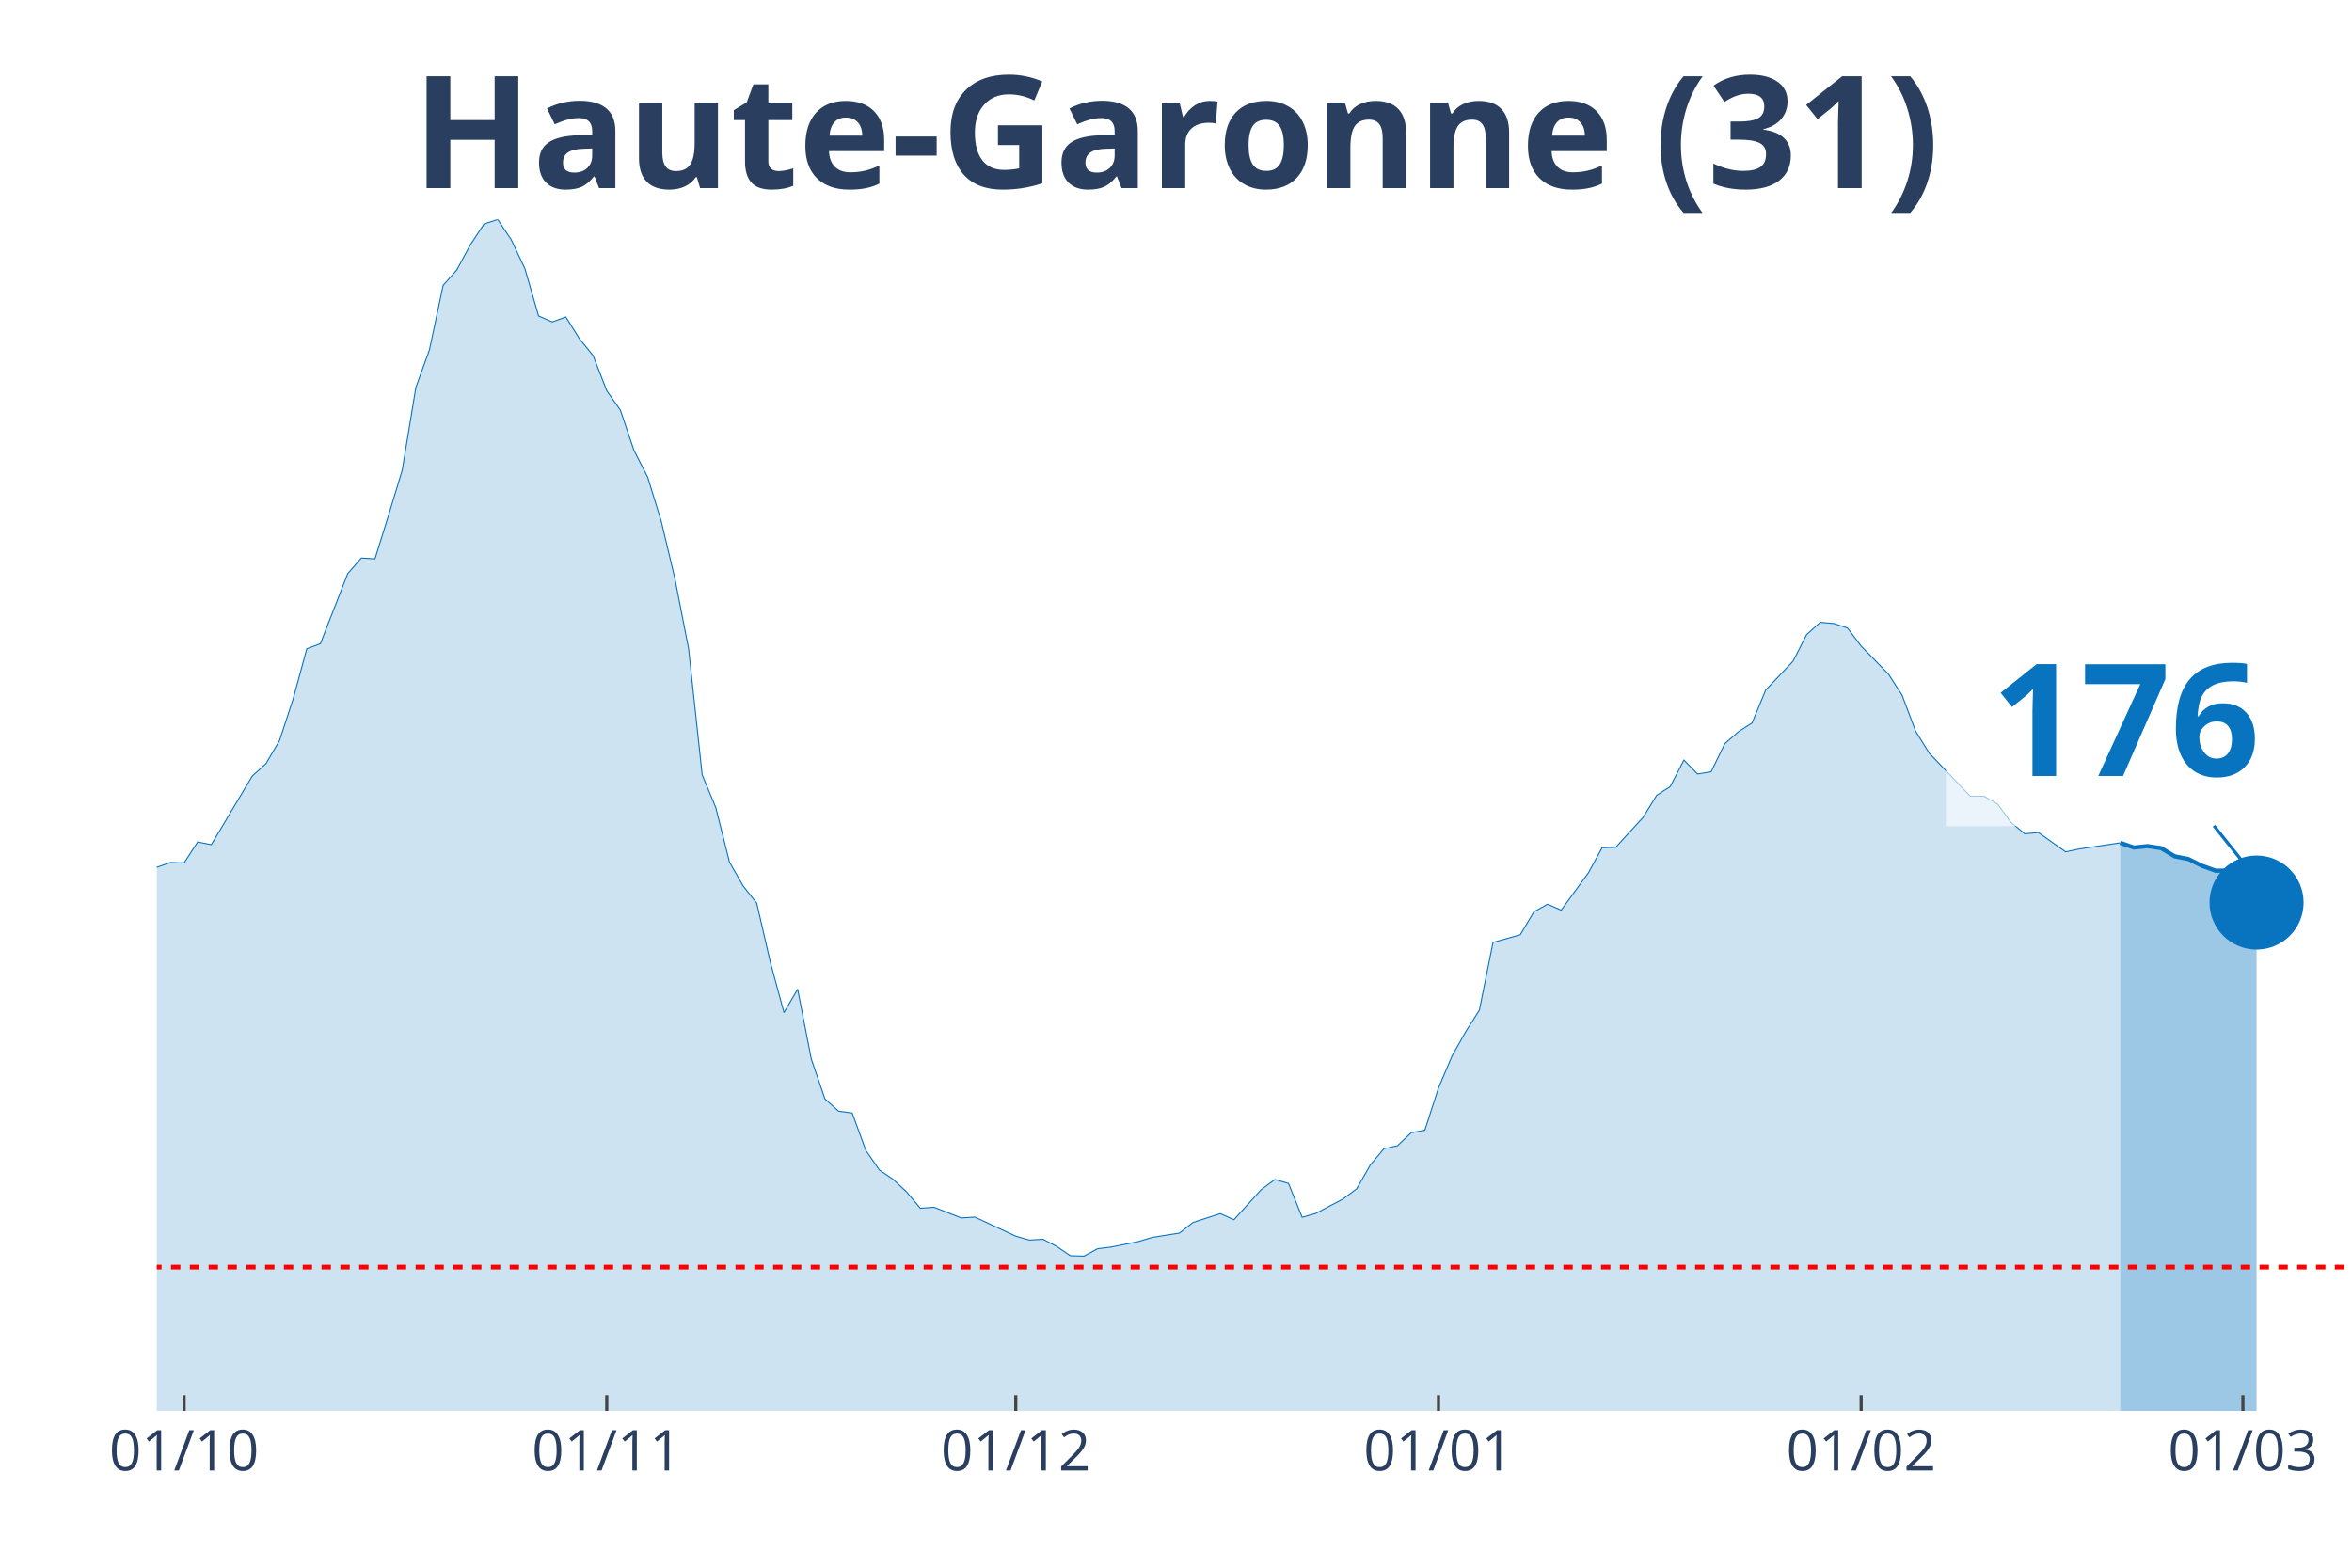
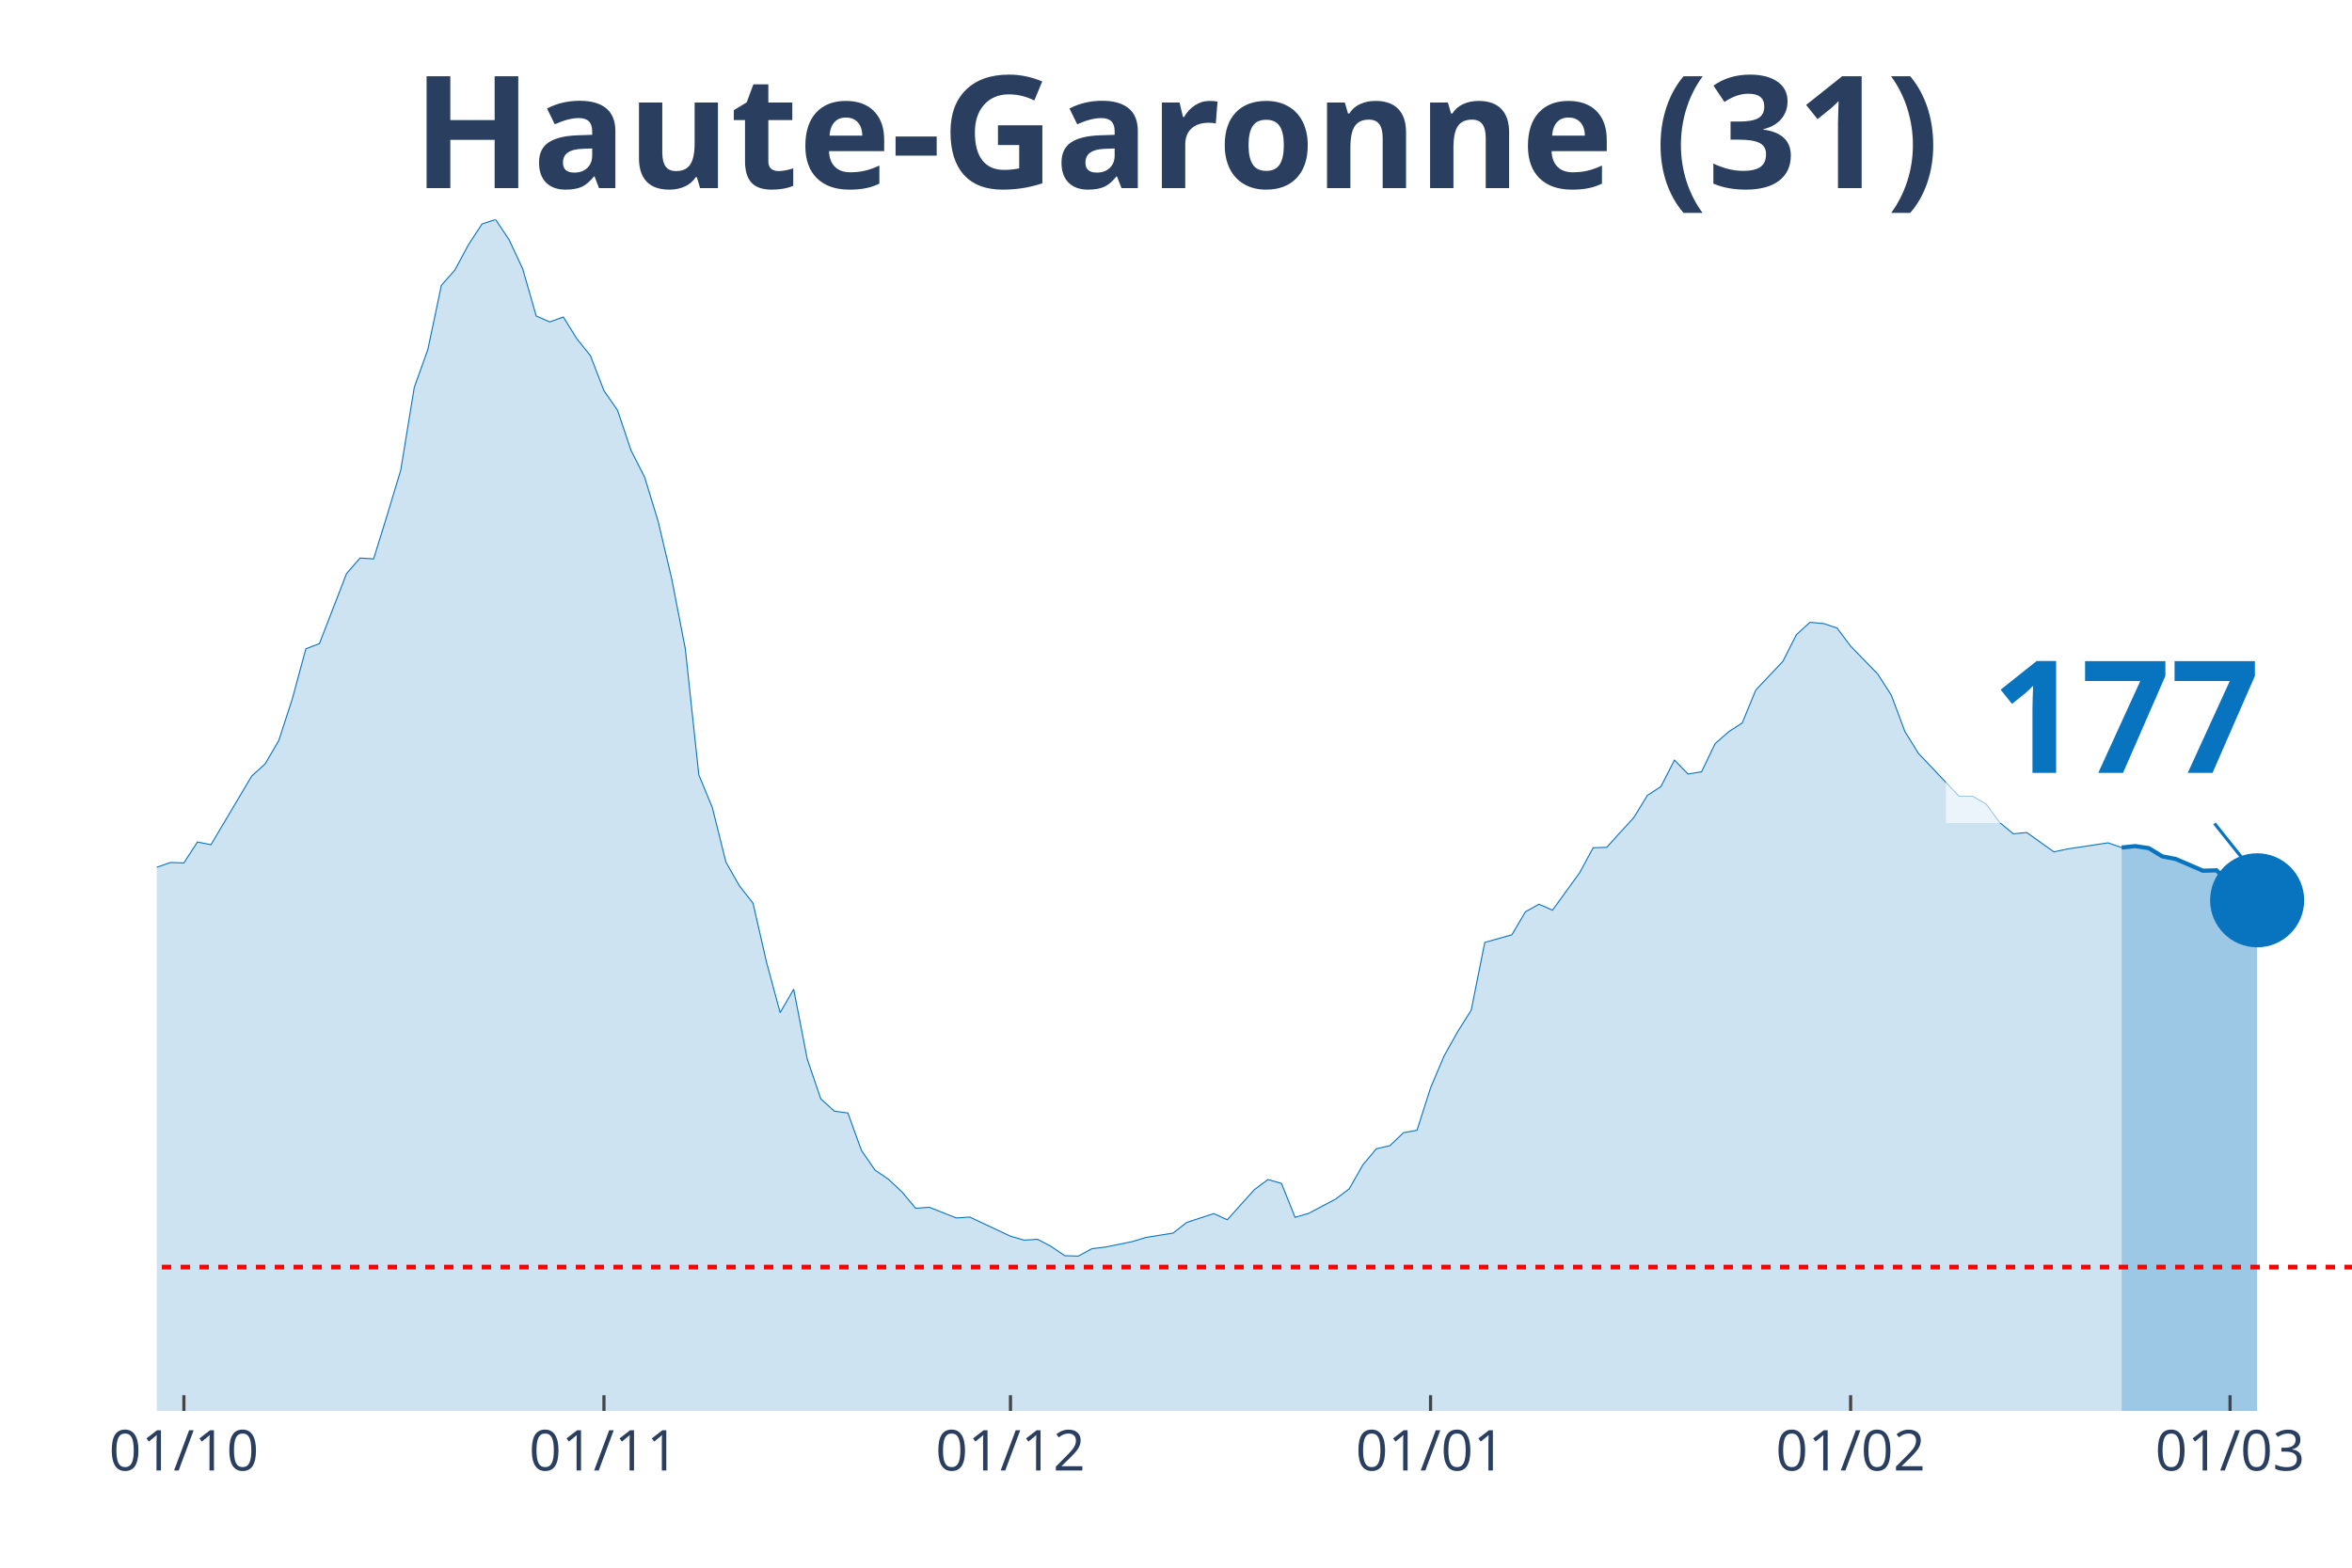
<svg xmlns="http://www.w3.org/2000/svg" class="main-svg" width="1125" height="750" style="" viewBox="0 0 750 500">
  <rect x="0" y="0" width="750" height="500" style="fill: rgb(0, 0, 0); fill-opacity: 0;" />
-   <defs id="defs-34b29c">
+   <defs id="defs-7219d0">
    <g class="clips">
-       <clipPath id="clip34b29cxyplot" class="plotclip">
+       <clipPath id="clip7219d0xyplot" class="plotclip">
        <rect width="700" height="380" />
      </clipPath>
-       <clipPath class="axesclip" id="clip34b29cx">
+       <clipPath class="axesclip" id="clip7219d0x">
        <rect x="50" y="0" width="700" height="500" />
      </clipPath>
-       <clipPath class="axesclip" id="clip34b29cy">
+       <clipPath class="axesclip" id="clip7219d0y">
        <rect x="0" y="70" width="750" height="380" />
      </clipPath>
-       <clipPath class="axesclip" id="clip34b29cxy">
+       <clipPath class="axesclip" id="clip7219d0xy">
        <rect x="50" y="70" width="700" height="380" />
      </clipPath>
    </g>
    <g class="gradients" />
  </defs>
  <g class="bglayer">
    <rect class="bg" x="50" y="70" width="700" height="380" style="fill: rgb(0, 0, 0); fill-opacity: 0; stroke-width: 0;" />
  </g>
  <g class="layer-below">
    <g class="imagelayer" />
    <g class="shapelayer" />
  </g>
  <g class="cartesianlayer">
    <g class="subplot xy">
      <g class="layer-subplot">
        <g class="shapelayer" />
        <g class="imagelayer" />
      </g>
      <g class="gridlayer">
        <g class="x">
-           <path class="xgrid crisp" transform="translate(58.7,0)" d="M0,70v380" style="stroke: rgb(255, 255, 255); stroke-opacity: 1; stroke-width: 1px;" />
-           <path class="xgrid crisp" transform="translate(193.48,0)" d="M0,70v380" style="stroke: rgb(255, 255, 255); stroke-opacity: 1; stroke-width: 1px;" />
-           <path class="xgrid crisp" transform="translate(323.91,0)" d="M0,70v380" style="stroke: rgb(255, 255, 255); stroke-opacity: 1; stroke-width: 1px;" />
-           <path class="xgrid crisp" transform="translate(458.7,0)" d="M0,70v380" style="stroke: rgb(255, 255, 255); stroke-opacity: 1; stroke-width: 1px;" />
-           <path class="xgrid crisp" transform="translate(593.48,0)" d="M0,70v380" style="stroke: rgb(255, 255, 255); stroke-opacity: 1; stroke-width: 1px;" />
-           <path class="xgrid crisp" transform="translate(715.22,0)" d="M0,70v380" style="stroke: rgb(255, 255, 255); stroke-opacity: 1; stroke-width: 1px;" />
+           <path class="xgrid crisp" transform="translate(58.64,0)" d="M0,70v380" style="stroke: rgb(255, 255, 255); stroke-opacity: 1; stroke-width: 1px;" />
+           <path class="xgrid crisp" transform="translate(192.59,0)" d="M0,70v380" style="stroke: rgb(255, 255, 255); stroke-opacity: 1; stroke-width: 1px;" />
+           <path class="xgrid crisp" transform="translate(322.22,0)" d="M0,70v380" style="stroke: rgb(255, 255, 255); stroke-opacity: 1; stroke-width: 1px;" />
+           <path class="xgrid crisp" transform="translate(456.17,0)" d="M0,70v380" style="stroke: rgb(255, 255, 255); stroke-opacity: 1; stroke-width: 1px;" />
+           <path class="xgrid crisp" transform="translate(590.12,0)" d="M0,70v380" style="stroke: rgb(255, 255, 255); stroke-opacity: 1; stroke-width: 1px;" />
+           <path class="xgrid crisp" transform="translate(711.11,0)" d="M0,70v380" style="stroke: rgb(255, 255, 255); stroke-opacity: 1; stroke-width: 1px;" />
        </g>
        <g class="y" />
      </g>
      <g class="zerolinelayer" />
      <path class="xlines-below" />
      <path class="ylines-below" />
      <g class="overlines-below" />
      <g class="xaxislayer-below" />
      <g class="yaxislayer-below" />
      <g class="overaxes-below" />
-       <g class="plot" transform="translate(50, 70)" clip-path="url('#clip34b29cxyplot')">
+       <g class="plot" transform="translate(50, 70)" clip-path="url('#clip7219d0xyplot')">
        <g class="scatterlayer mlayer">
-           <g class="trace scatter traceefea1c" style="stroke-miterlimit: 2;">
+           <g class="trace scatter trace7b0c1e" style="stroke-miterlimit: 2;">
            <g class="fills">
              <g>
-                 <path class="js-fill" d="M626.09,380L-591.3,380L-591.3,375.74L-543.48,378.62L-539.13,378.69L-439.13,376.27L-434.78,376.2L-386.96,376.59L-382.61,377.32L-317.39,373.71L-313.04,372.6L-300,369.33L-295.65,369.2L-278.26,367.69L-273.91,366.18L-260.87,362.58L-256.52,359.83L-234.78,351.91L-230.43,352.37L-200,340.19L-195.65,336.58L-156.52,323.75L-152.17,323.82L-143.48,321.33L-139.13,320.61L-130.43,311.9L-126.09,297.49L-121.74,290.94L-117.39,291.34L-113.04,291.07L-108.7,277.45L-95.65,243.6L-91.3,234.36L-86.96,231.29L-82.61,230.83L-78.26,213.28L-73.91,202.21L-69.57,192.39L-65.22,176.74L-60.87,162.73L-56.52,155.72L-52.17,152.38L-47.83,155.65L-43.48,152.51L-39.13,156.9L-34.78,170.72L-30.43,179.62L-26.09,182.37L-21.74,183.62L-13.04,204.24L-8.7,209.61L-4.35,211.77L0,206.6L4.35,205.09L8.7,205.22L13.04,198.55L17.39,199.4L30.43,177.53L34.78,173.6L39.13,166.2L43.48,152.9L47.83,136.93L52.17,135.29L60.87,112.96L65.22,107.98L69.57,108.24L73.91,94.3L78.26,79.96L82.61,53.57L86.96,41.52L91.3,21.02L95.65,16.11L100,8.05L104.35,1.44L108.7,0L113.04,6.48L117.39,15.72L121.74,30.78L126.09,32.68L130.43,31.1L134.78,38.05L139.13,43.42L143.48,54.61L147.83,60.83L152.17,73.67L156.52,82.18L160.87,96.33L165.22,114.6L169.57,136.86L173.91,177.13L178.26,187.61L182.61,204.96L186.96,212.56L191.3,218.06L195.65,236.92L200,252.96L204.35,245.5L208.7,267.76L213.04,280.47L217.39,284.39L221.74,284.98L226.09,296.9L230.43,303.19L234.78,306.13L239.13,310.19L243.48,315.37L247.83,315.04L256.52,318.45L260.87,318.18L273.91,324.27L278.26,325.52L282.61,325.26L286.96,327.55L291.3,330.49L295.65,330.63L300,328.27L304.35,327.74L313.04,325.98L317.39,324.67L326.09,323.29L330.43,319.89L339.13,317.07L343.48,319.03L352.17,309.41L356.52,306.2L360.87,307.44L365.22,318.25L369.57,317L373.91,314.71L378.26,312.42L382.61,309.15L386.96,301.55L391.3,296.38L395.65,295.4L400,291.27L404.35,290.48L408.7,276.99L413.04,266.78L417.39,259.05L421.74,252.18L426.09,230.57L434.78,228.14L439.13,220.81L443.48,218.39L447.83,220.29L456.52,208.37L460.87,200.38L465.22,200.25L469.57,195.47L473.91,190.75L478.26,183.68L482.61,180.87L486.96,172.42L491.3,176.87L495.65,176.15L500,167.18L504.35,163.38L508.7,160.57L513.04,150.09L521.74,140.92L526.09,132.41L530.43,128.48L534.78,128.87L539.13,130.31L543.48,136.07L552.17,144.98L556.52,151.72L560.87,163.25L565.22,170.26L578.26,183.94L582.61,183.94L586.96,186.43L591.3,192.32L595.65,195.93L600,195.53L608.7,201.69L613.04,200.77L626.09,198.81" style="fill: rgb(8, 115, 191); fill-opacity: 0.2; stroke-width: 0;" />
+                 <path class="js-fill" d="M626.54,380L-587.65,380L-587.65,375.74L-540.12,378.62L-535.8,378.69L-436.42,376.27L-432.1,376.2L-384.57,376.59L-380.25,377.32L-315.43,373.71L-311.11,372.6L-298.15,369.33L-293.83,369.2L-276.54,367.69L-272.22,366.18L-259.26,362.58L-254.94,359.83L-233.33,351.91L-229.01,352.37L-198.77,340.19L-194.44,336.58L-155.56,323.75L-151.23,323.82L-142.59,321.33L-138.27,320.61L-129.63,311.9L-125.31,297.49L-120.99,290.94L-116.67,291.34L-112.35,291.07L-108.02,277.45L-95.06,243.6L-90.74,234.36L-86.42,231.29L-82.1,230.83L-77.78,213.28L-73.46,202.21L-69.14,192.39L-64.81,176.74L-60.49,162.73L-56.17,155.72L-51.85,152.38L-47.53,155.65L-43.21,152.51L-38.89,156.9L-34.57,170.72L-30.25,179.62L-25.93,182.37L-21.6,183.62L-12.96,204.24L-8.64,209.61L-4.32,211.77L0,206.6L4.32,205.09L8.64,205.22L12.96,198.55L17.28,199.4L30.25,177.53L34.57,173.6L38.89,166.2L43.21,152.9L47.53,136.93L51.85,135.29L60.49,112.96L64.81,107.98L69.14,108.24L73.46,94.3L77.78,79.96L82.1,53.57L86.42,41.52L90.74,21.02L95.06,16.11L99.38,8.05L103.7,1.44L108.02,0L112.35,6.48L116.67,15.72L120.99,30.78L125.31,32.68L129.63,31.1L133.95,38.05L138.27,43.42L142.59,54.61L146.91,60.83L151.23,73.67L155.56,82.18L159.88,96.33L164.2,114.6L168.52,136.86L172.84,177.13L177.16,187.61L181.48,204.96L185.8,212.56L190.12,218.06L194.44,236.92L198.77,252.96L203.09,245.5L207.41,267.76L211.73,280.47L216.05,284.39L220.37,284.98L224.69,296.9L229.01,303.19L233.33,306.13L237.65,310.19L241.98,315.37L246.3,315.04L254.94,318.45L259.26,318.18L272.22,324.27L276.54,325.52L280.86,325.26L285.19,327.55L289.51,330.49L293.83,330.63L298.15,328.27L302.47,327.74L311.11,325.98L315.43,324.67L324.07,323.29L328.4,319.89L337.04,317.07L341.36,319.03L350,309.41L354.32,306.2L358.64,307.44L362.96,318.25L367.28,317L371.6,314.71L375.93,312.42L380.25,309.15L384.57,301.55L388.89,296.38L393.21,295.4L397.53,291.27L401.85,290.48L406.17,276.99L410.49,266.78L414.81,259.05L419.14,252.18L423.46,230.57L432.1,228.14L436.42,220.81L440.74,218.39L445.06,220.29L453.7,208.37L458.02,200.38L462.35,200.25L466.67,195.47L470.99,190.75L475.31,183.68L479.63,180.87L483.95,172.42L488.27,176.87L492.59,176.15L496.91,167.18L501.23,163.38L505.56,160.57L509.88,150.09L518.52,140.92L522.84,132.41L527.16,128.48L531.48,128.87L535.8,130.31L540.12,136.07L548.77,144.98L553.09,151.72L557.41,163.25L561.73,170.26L574.69,183.94L579.01,183.94L583.33,186.43L587.65,192.32L591.98,195.93L596.3,195.53L604.94,201.69L609.26,200.77L622.22,198.81L626.54,200.31" style="fill: rgb(8, 115, 191); fill-opacity: 0.2; stroke-width: 0;" />
              </g>
            </g>
            <g class="errorbars" />
            <g class="lines">
-               <path class="js-line" d="M-591.3,375.74L-543.48,378.62L-539.13,378.69L-439.13,376.27L-434.78,376.2L-386.96,376.59L-382.61,377.32L-317.39,373.71L-313.04,372.6L-300,369.33L-295.65,369.2L-278.26,367.69L-273.91,366.18L-260.87,362.58L-256.52,359.83L-234.78,351.91L-230.43,352.37L-200,340.19L-195.65,336.58L-156.52,323.75L-152.17,323.82L-143.48,321.33L-139.13,320.61L-130.43,311.9L-126.09,297.49L-121.74,290.94L-117.39,291.34L-113.04,291.07L-108.7,277.45L-95.65,243.6L-91.3,234.36L-86.96,231.29L-82.61,230.83L-78.26,213.28L-73.91,202.21L-69.57,192.39L-65.22,176.74L-60.87,162.73L-56.52,155.72L-52.17,152.38L-47.83,155.65L-43.48,152.51L-39.13,156.9L-34.78,170.72L-30.43,179.62L-26.09,182.37L-21.74,183.62L-13.04,204.24L-8.7,209.61L-4.35,211.77L0,206.6L4.35,205.09L8.7,205.22L13.04,198.55L17.39,199.4L30.43,177.53L34.78,173.6L39.13,166.2L43.48,152.9L47.83,136.93L52.17,135.29L60.87,112.96L65.22,107.98L69.57,108.24L73.91,94.3L78.26,79.96L82.61,53.57L86.96,41.52L91.3,21.02L95.65,16.11L100,8.05L104.35,1.44L108.7,0L113.04,6.48L117.39,15.72L121.74,30.78L126.09,32.68L130.43,31.1L134.78,38.05L139.13,43.42L143.48,54.61L147.83,60.83L152.17,73.67L156.52,82.18L160.87,96.33L165.22,114.6L169.57,136.86L173.91,177.13L178.26,187.61L182.61,204.96L186.96,212.56L191.3,218.06L195.65,236.92L200,252.96L204.35,245.5L208.7,267.76L213.04,280.47L217.39,284.39L221.74,284.98L226.09,296.9L230.43,303.19L234.78,306.13L239.13,310.19L243.48,315.37L247.83,315.04L256.52,318.45L260.87,318.18L273.91,324.27L278.26,325.52L282.61,325.26L286.96,327.55L291.3,330.49L295.65,330.63L300,328.27L304.35,327.74L313.04,325.98L317.39,324.67L326.09,323.29L330.43,319.89L339.13,317.07L343.48,319.03L352.17,309.41L356.52,306.2L360.87,307.44L365.22,318.25L369.57,317L373.91,314.71L378.26,312.42L382.61,309.15L386.96,301.55L391.3,296.38L395.65,295.4L400,291.27L404.35,290.48L408.7,276.99L413.04,266.78L417.39,259.05L421.74,252.18L426.09,230.57L434.78,228.14L439.13,220.81L443.48,218.39L447.83,220.29L456.52,208.37L460.87,200.38L465.22,200.25L469.57,195.47L473.91,190.75L478.26,183.68L482.61,180.87L486.96,172.42L491.3,176.87L495.65,176.15L500,167.18L504.35,163.38L508.7,160.57L513.04,150.09L521.74,140.92L526.09,132.41L530.43,128.48L534.78,128.87L539.13,130.31L543.48,136.07L552.17,144.98L556.52,151.72L560.87,163.25L565.22,170.26L578.26,183.94L582.61,183.94L586.96,186.43L591.3,192.32L595.65,195.93L600,195.53L608.7,201.69L613.04,200.77L626.09,198.81" style="vector-effect: non-scaling-stroke; fill: none; stroke: rgb(8, 115, 191); stroke-opacity: 1; stroke-width: 0.5px; opacity: 1;" />
+               <path class="js-line" d="M-587.65,375.74L-540.12,378.62L-535.8,378.69L-436.42,376.27L-432.1,376.2L-384.57,376.59L-380.25,377.32L-315.43,373.71L-311.11,372.6L-298.15,369.33L-293.83,369.2L-276.54,367.69L-272.22,366.18L-259.26,362.58L-254.94,359.83L-233.33,351.91L-229.01,352.37L-198.77,340.19L-194.44,336.58L-155.56,323.75L-151.23,323.82L-142.59,321.33L-138.27,320.61L-129.63,311.9L-125.31,297.49L-120.99,290.94L-116.67,291.34L-112.35,291.07L-108.02,277.45L-95.06,243.6L-90.74,234.36L-86.42,231.29L-82.1,230.83L-77.78,213.28L-73.46,202.21L-69.14,192.39L-64.81,176.74L-60.49,162.73L-56.17,155.72L-51.85,152.38L-47.53,155.65L-43.21,152.51L-38.89,156.9L-34.57,170.72L-30.25,179.62L-25.93,182.37L-21.6,183.62L-12.96,204.24L-8.64,209.61L-4.32,211.77L0,206.6L4.32,205.09L8.64,205.22L12.96,198.55L17.28,199.4L30.25,177.53L34.57,173.6L38.89,166.2L43.21,152.9L47.53,136.93L51.85,135.29L60.49,112.96L64.81,107.98L69.14,108.24L73.46,94.3L77.78,79.96L82.1,53.57L86.42,41.52L90.74,21.02L95.06,16.11L99.38,8.05L103.7,1.44L108.02,0L112.35,6.48L116.67,15.72L120.99,30.78L125.31,32.68L129.63,31.1L133.95,38.05L138.27,43.42L142.59,54.61L146.91,60.83L151.23,73.67L155.56,82.18L159.88,96.33L164.2,114.6L168.52,136.86L172.84,177.13L177.16,187.61L181.48,204.96L185.8,212.56L190.12,218.06L194.44,236.92L198.77,252.96L203.09,245.5L207.41,267.76L211.73,280.47L216.05,284.39L220.37,284.98L224.69,296.9L229.01,303.19L233.33,306.13L237.65,310.19L241.98,315.37L246.3,315.04L254.94,318.45L259.26,318.18L272.22,324.27L276.54,325.52L280.86,325.26L285.19,327.55L289.51,330.49L293.83,330.63L298.15,328.27L302.47,327.74L311.11,325.98L315.43,324.67L324.07,323.29L328.4,319.89L337.04,317.07L341.36,319.03L350,309.41L354.32,306.2L358.64,307.44L362.96,318.25L367.28,317L371.6,314.71L375.93,312.42L380.25,309.15L384.57,301.55L388.89,296.38L393.21,295.4L397.53,291.27L401.85,290.48L406.17,276.99L410.49,266.78L414.81,259.05L419.14,252.18L423.46,230.57L432.1,228.14L436.42,220.81L440.74,218.39L445.06,220.29L453.7,208.37L458.02,200.38L462.35,200.25L466.67,195.47L470.99,190.75L475.31,183.68L479.63,180.87L483.95,172.42L488.27,176.87L492.59,176.15L496.91,167.18L501.23,163.38L505.56,160.57L509.88,150.09L518.52,140.92L522.84,132.41L527.16,128.48L531.48,128.87L535.8,130.31L540.12,136.07L548.77,144.98L553.09,151.72L557.41,163.25L561.73,170.26L574.69,183.94L579.01,183.94L583.33,186.43L587.65,192.32L591.98,195.93L596.3,195.53L604.94,201.69L609.26,200.77L622.22,198.81L626.54,200.31" style="vector-effect: non-scaling-stroke; fill: none; stroke: rgb(8, 115, 191); stroke-opacity: 1; stroke-width: 0.5px; opacity: 1;" />
            </g>
            <g class="points" />
            <g class="text" />
          </g>
-           <g class="trace scatter tracef08234" style="stroke-miterlimit: 2;">
+           <g class="trace scatter trace050069" style="stroke-miterlimit: 2;">
            <g class="fills">
              <g>
-                 <path class="js-fill" d="M669.57,380L626.09,380L626.09,198.81L630.43,200.31L634.78,199.86L639.13,200.51L643.48,203.13L647.83,203.98L652.17,206.14L656.52,207.71L660.87,207.65L665.22,211.77L669.57,217.86" style="fill: rgb(8, 115, 191); fill-opacity: 0.4; stroke-width: 0;" />
+                 <path class="js-fill" d="M669.75,380L626.54,380L626.54,200.31L630.86,199.86L635.19,200.51L639.51,203.13L643.83,203.98L652.47,207.71L656.79,207.58L661.11,211.71L665.43,217.8L669.75,217.14" style="fill: rgb(8, 115, 191); fill-opacity: 0.4; stroke-width: 0;" />
              </g>
            </g>
            <g class="errorbars" />
            <g class="lines">
-               <path class="js-line" d="M626.09,198.81L630.43,200.31L634.78,199.86L639.13,200.51L643.48,203.13L647.83,203.98L652.17,206.14L656.52,207.71L660.87,207.65L665.22,211.77L669.57,217.86" style="vector-effect: non-scaling-stroke; fill: none; stroke: rgb(8, 115, 191); stroke-opacity: 1; stroke-width: 2px; opacity: 1;" />
+               <path class="js-line" d="M626.54,200.31L630.86,199.86L635.19,200.51L639.51,203.13L643.83,203.98L652.47,207.71L656.79,207.58L661.11,211.71L665.43,217.8L669.75,217.14" style="vector-effect: non-scaling-stroke; fill: none; stroke: rgb(8, 115, 191); stroke-opacity: 1; stroke-width: 2px; opacity: 1;" />
            </g>
            <g class="points" />
            <g class="text" />
          </g>
-           <g class="trace scatter trace0085f9" style="stroke-miterlimit: 2; opacity: 1;">
+           <g class="trace scatter trace79eaa2" style="stroke-miterlimit: 2; opacity: 1;">
            <g class="fills" />
            <g class="errorbars" />
            <g class="lines" />
            <g class="points">
-               <path class="point" transform="translate(669.57,217.86)" d="M15,0A15,15 0 1,1 0,-15A15,15 0 0,1 15,0Z" style="opacity: 1; stroke-width: 0px; fill: rgb(8, 115, 191); fill-opacity: 1;" />
+               <path class="point" transform="translate(669.75,217.14)" d="M15,0A15,15 0 1,1 0,-15A15,15 0 0,1 15,0Z" style="opacity: 1; stroke-width: 0px; fill: rgb(8, 115, 191); fill-opacity: 1;" />
            </g>
            <g class="text" />
          </g>
        </g>
      </g>
      <g class="overplot" />
      <path class="xlines-above crisp" style="fill: none; stroke-width: 1px; stroke: rgb(0, 0, 0); stroke-opacity: 0;" d="" />
      <path class="ylines-above crisp" style="fill: none;" d="M0,0" />
      <g class="overlines-above" />
      <g class="xaxislayer-above">
-         <path class="xtick ticks crisp" d="M0,450v-5" transform="translate(58.7,0)" style="stroke: rgb(68, 68, 68); stroke-opacity: 1; stroke-width: 1px;" />
-         <path class="xtick ticks crisp" d="M0,450v-5" transform="translate(193.48,0)" style="stroke: rgb(68, 68, 68); stroke-opacity: 1; stroke-width: 1px;" />
-         <path class="xtick ticks crisp" d="M0,450v-5" transform="translate(323.91,0)" style="stroke: rgb(68, 68, 68); stroke-opacity: 1; stroke-width: 1px;" />
-         <path class="xtick ticks crisp" d="M0,450v-5" transform="translate(458.7,0)" style="stroke: rgb(68, 68, 68); stroke-opacity: 1; stroke-width: 1px;" />
-         <path class="xtick ticks crisp" d="M0,450v-5" transform="translate(593.48,0)" style="stroke: rgb(68, 68, 68); stroke-opacity: 1; stroke-width: 1px;" />
-         <path class="xtick ticks crisp" d="M0,450v-5" transform="translate(715.22,0)" style="stroke: rgb(68, 68, 68); stroke-opacity: 1; stroke-width: 1px;" />
+         <path class="xtick ticks crisp" d="M0,450v-5" transform="translate(58.64,0)" style="stroke: rgb(68, 68, 68); stroke-opacity: 1; stroke-width: 1px;" />
+         <path class="xtick ticks crisp" d="M0,450v-5" transform="translate(192.59,0)" style="stroke: rgb(68, 68, 68); stroke-opacity: 1; stroke-width: 1px;" />
+         <path class="xtick ticks crisp" d="M0,450v-5" transform="translate(322.22,0)" style="stroke: rgb(68, 68, 68); stroke-opacity: 1; stroke-width: 1px;" />
+         <path class="xtick ticks crisp" d="M0,450v-5" transform="translate(456.17,0)" style="stroke: rgb(68, 68, 68); stroke-opacity: 1; stroke-width: 1px;" />
+         <path class="xtick ticks crisp" d="M0,450v-5" transform="translate(590.12,0)" style="stroke: rgb(68, 68, 68); stroke-opacity: 1; stroke-width: 1px;" />
+         <path class="xtick ticks crisp" d="M0,450v-5" transform="translate(711.11,0)" style="stroke: rgb(68, 68, 68); stroke-opacity: 1; stroke-width: 1px;" />
        <g class="xtick">
-           <text text-anchor="middle" x="0" y="469" transform="translate(58.7,0)" style="font-family: 'Open Sans', verdana, arial, sans-serif; font-size: 18px; fill: rgb(42, 63, 95); fill-opacity: 1; white-space: pre;">01/10</text>
+           <text text-anchor="middle" x="0" y="469" transform="translate(58.64,0)" style="font-family: 'Open Sans', verdana, arial, sans-serif; font-size: 18px; fill: rgb(42, 63, 95); fill-opacity: 1; white-space: pre;">01/10</text>
        </g>
        <g class="xtick">
-           <text text-anchor="middle" x="0" y="469" transform="translate(193.48,0)" style="font-family: 'Open Sans', verdana, arial, sans-serif; font-size: 18px; fill: rgb(42, 63, 95); fill-opacity: 1; white-space: pre;">01/11</text>
+           <text text-anchor="middle" x="0" y="469" transform="translate(192.59,0)" style="font-family: 'Open Sans', verdana, arial, sans-serif; font-size: 18px; fill: rgb(42, 63, 95); fill-opacity: 1; white-space: pre;">01/11</text>
        </g>
        <g class="xtick">
-           <text text-anchor="middle" x="0" y="469" transform="translate(323.91,0)" style="font-family: 'Open Sans', verdana, arial, sans-serif; font-size: 18px; fill: rgb(42, 63, 95); fill-opacity: 1; white-space: pre;">01/12</text>
+           <text text-anchor="middle" x="0" y="469" transform="translate(322.22,0)" style="font-family: 'Open Sans', verdana, arial, sans-serif; font-size: 18px; fill: rgb(42, 63, 95); fill-opacity: 1; white-space: pre;">01/12</text>
        </g>
        <g class="xtick">
-           <text text-anchor="middle" x="0" y="469" transform="translate(458.7,0)" style="font-family: 'Open Sans', verdana, arial, sans-serif; font-size: 18px; fill: rgb(42, 63, 95); fill-opacity: 1; white-space: pre;">01/01</text>
+           <text text-anchor="middle" x="0" y="469" transform="translate(456.17,0)" style="font-family: 'Open Sans', verdana, arial, sans-serif; font-size: 18px; fill: rgb(42, 63, 95); fill-opacity: 1; white-space: pre;">01/01</text>
        </g>
        <g class="xtick">
-           <text text-anchor="middle" x="0" y="469" transform="translate(593.48,0)" style="font-family: 'Open Sans', verdana, arial, sans-serif; font-size: 18px; fill: rgb(42, 63, 95); fill-opacity: 1; white-space: pre;">01/02</text>
+           <text text-anchor="middle" x="0" y="469" transform="translate(590.12,0)" style="font-family: 'Open Sans', verdana, arial, sans-serif; font-size: 18px; fill: rgb(42, 63, 95); fill-opacity: 1; white-space: pre;">01/02</text>
        </g>
        <g class="xtick">
-           <text text-anchor="middle" x="0" y="469" transform="translate(715.22,0)" style="font-family: 'Open Sans', verdana, arial, sans-serif; font-size: 18px; fill: rgb(42, 63, 95); fill-opacity: 1; white-space: pre;">01/03</text>
+           <text text-anchor="middle" x="0" y="469" transform="translate(711.11,0)" style="font-family: 'Open Sans', verdana, arial, sans-serif; font-size: 18px; fill: rgb(42, 63, 95); fill-opacity: 1; white-space: pre;">01/03</text>
        </g>
      </g>
      <g class="yaxislayer-above" />
      <g class="overaxes-above" />
    </g>
  </g>
  <g class="polarlayer" />
  <g class="ternarylayer" />
  <g class="geolayer" />
  <g class="funnelarealayer" />
  <g class="pielayer" />
  <g class="treemaplayer" />
  <g class="sunburstlayer" />
  <g class="glimages" />
-   <defs id="topdefs-34b29c">
+   <defs id="topdefs-7219d0">
    <g class="clips" />
  </defs>
  <g class="layer-above">
    <g class="imagelayer" />
    <g class="shapelayer">
-       <path data-index="0" fill-rule="evenodd" d="M-2393.48,404.13L784.78,404.13" clip-path="url('#clip34b29cxy')" style="opacity: 1; stroke: rgb(255, 0, 0); stroke-opacity: 1; fill: rgb(0, 0, 0); fill-opacity: 0; stroke-dasharray: 3px, 3px; stroke-width: 1.5px;" />
+       <path data-index="0" fill-rule="evenodd" d="M-2378.4,404.13L780.25,404.13" clip-path="url('#clip7219d0xy')" style="opacity: 1; stroke: rgb(255, 0, 0); stroke-opacity: 1; fill: rgb(0, 0, 0); fill-opacity: 0; stroke-dasharray: 3px, 3px; stroke-width: 1.5px;" />
    </g>
  </g>
  <g class="infolayer">
    <g class="g-gtitle">
      <text class="gtitle" x="375" y="25" text-anchor="middle" dy="0.7em" style="font-family: 'Open Sans', verdana, arial, sans-serif; font-size: 50px; fill: rgb(42, 63, 95); opacity: 1; font-weight: normal; white-space: pre;">
        <tspan style="font-weight:bold">Haute-Garonne (31)</tspan>
      </text>
    </g>
    <g class="g-xtitle" />
    <g class="annotation" data-index="0" style="opacity: 1;">
-       <g class="annotation-text-g" transform="rotate(0,677.57,227.86)">
-         <g class="cursor-pointer" transform="translate(620, 192)">
+       <g class="annotation-text-g" transform="rotate(0,677.75,227.14)">
+         <g class="cursor-pointer" transform="translate(620, 191)">
          <rect class="bg" x="0.5" y="0.5" width="115" height="71" style="stroke-width: 1px; stroke: rgb(0, 0, 0); stroke-opacity: 0; fill: rgb(255, 255, 255); fill-opacity: 0.6;" />
          <text class="annotation-text" text-anchor="middle" x="57.812" y="55.5" style="font-family: 'Open Sans', verdana, arial, sans-serif; font-size: 50px; fill: rgb(8, 115, 191); fill-opacity: 1; white-space: pre;">
-             <tspan style="font-weight:bold">176 </tspan>
+             <tspan style="font-weight:bold">177 </tspan>
          </text>
        </g>
      </g>
      <g class="annotation-arrow-g" style="opacity: 1;">
-         <path d="M705.97,263.36L717.57,277.86" style="stroke-width: 1px; stroke: rgb(8, 115, 191); stroke-opacity: 1; stroke-dasharray: 0px, 0px, 18.569px, 18.569px;" />
+         <path d="M706.15,262.64L717.75,277.14" style="stroke-width: 1px; stroke: rgb(8, 115, 191); stroke-opacity: 1; stroke-dasharray: 0px, 0px, 18.569px, 18.569px;" />
      </g>
    </g>
  </g>
</svg>
